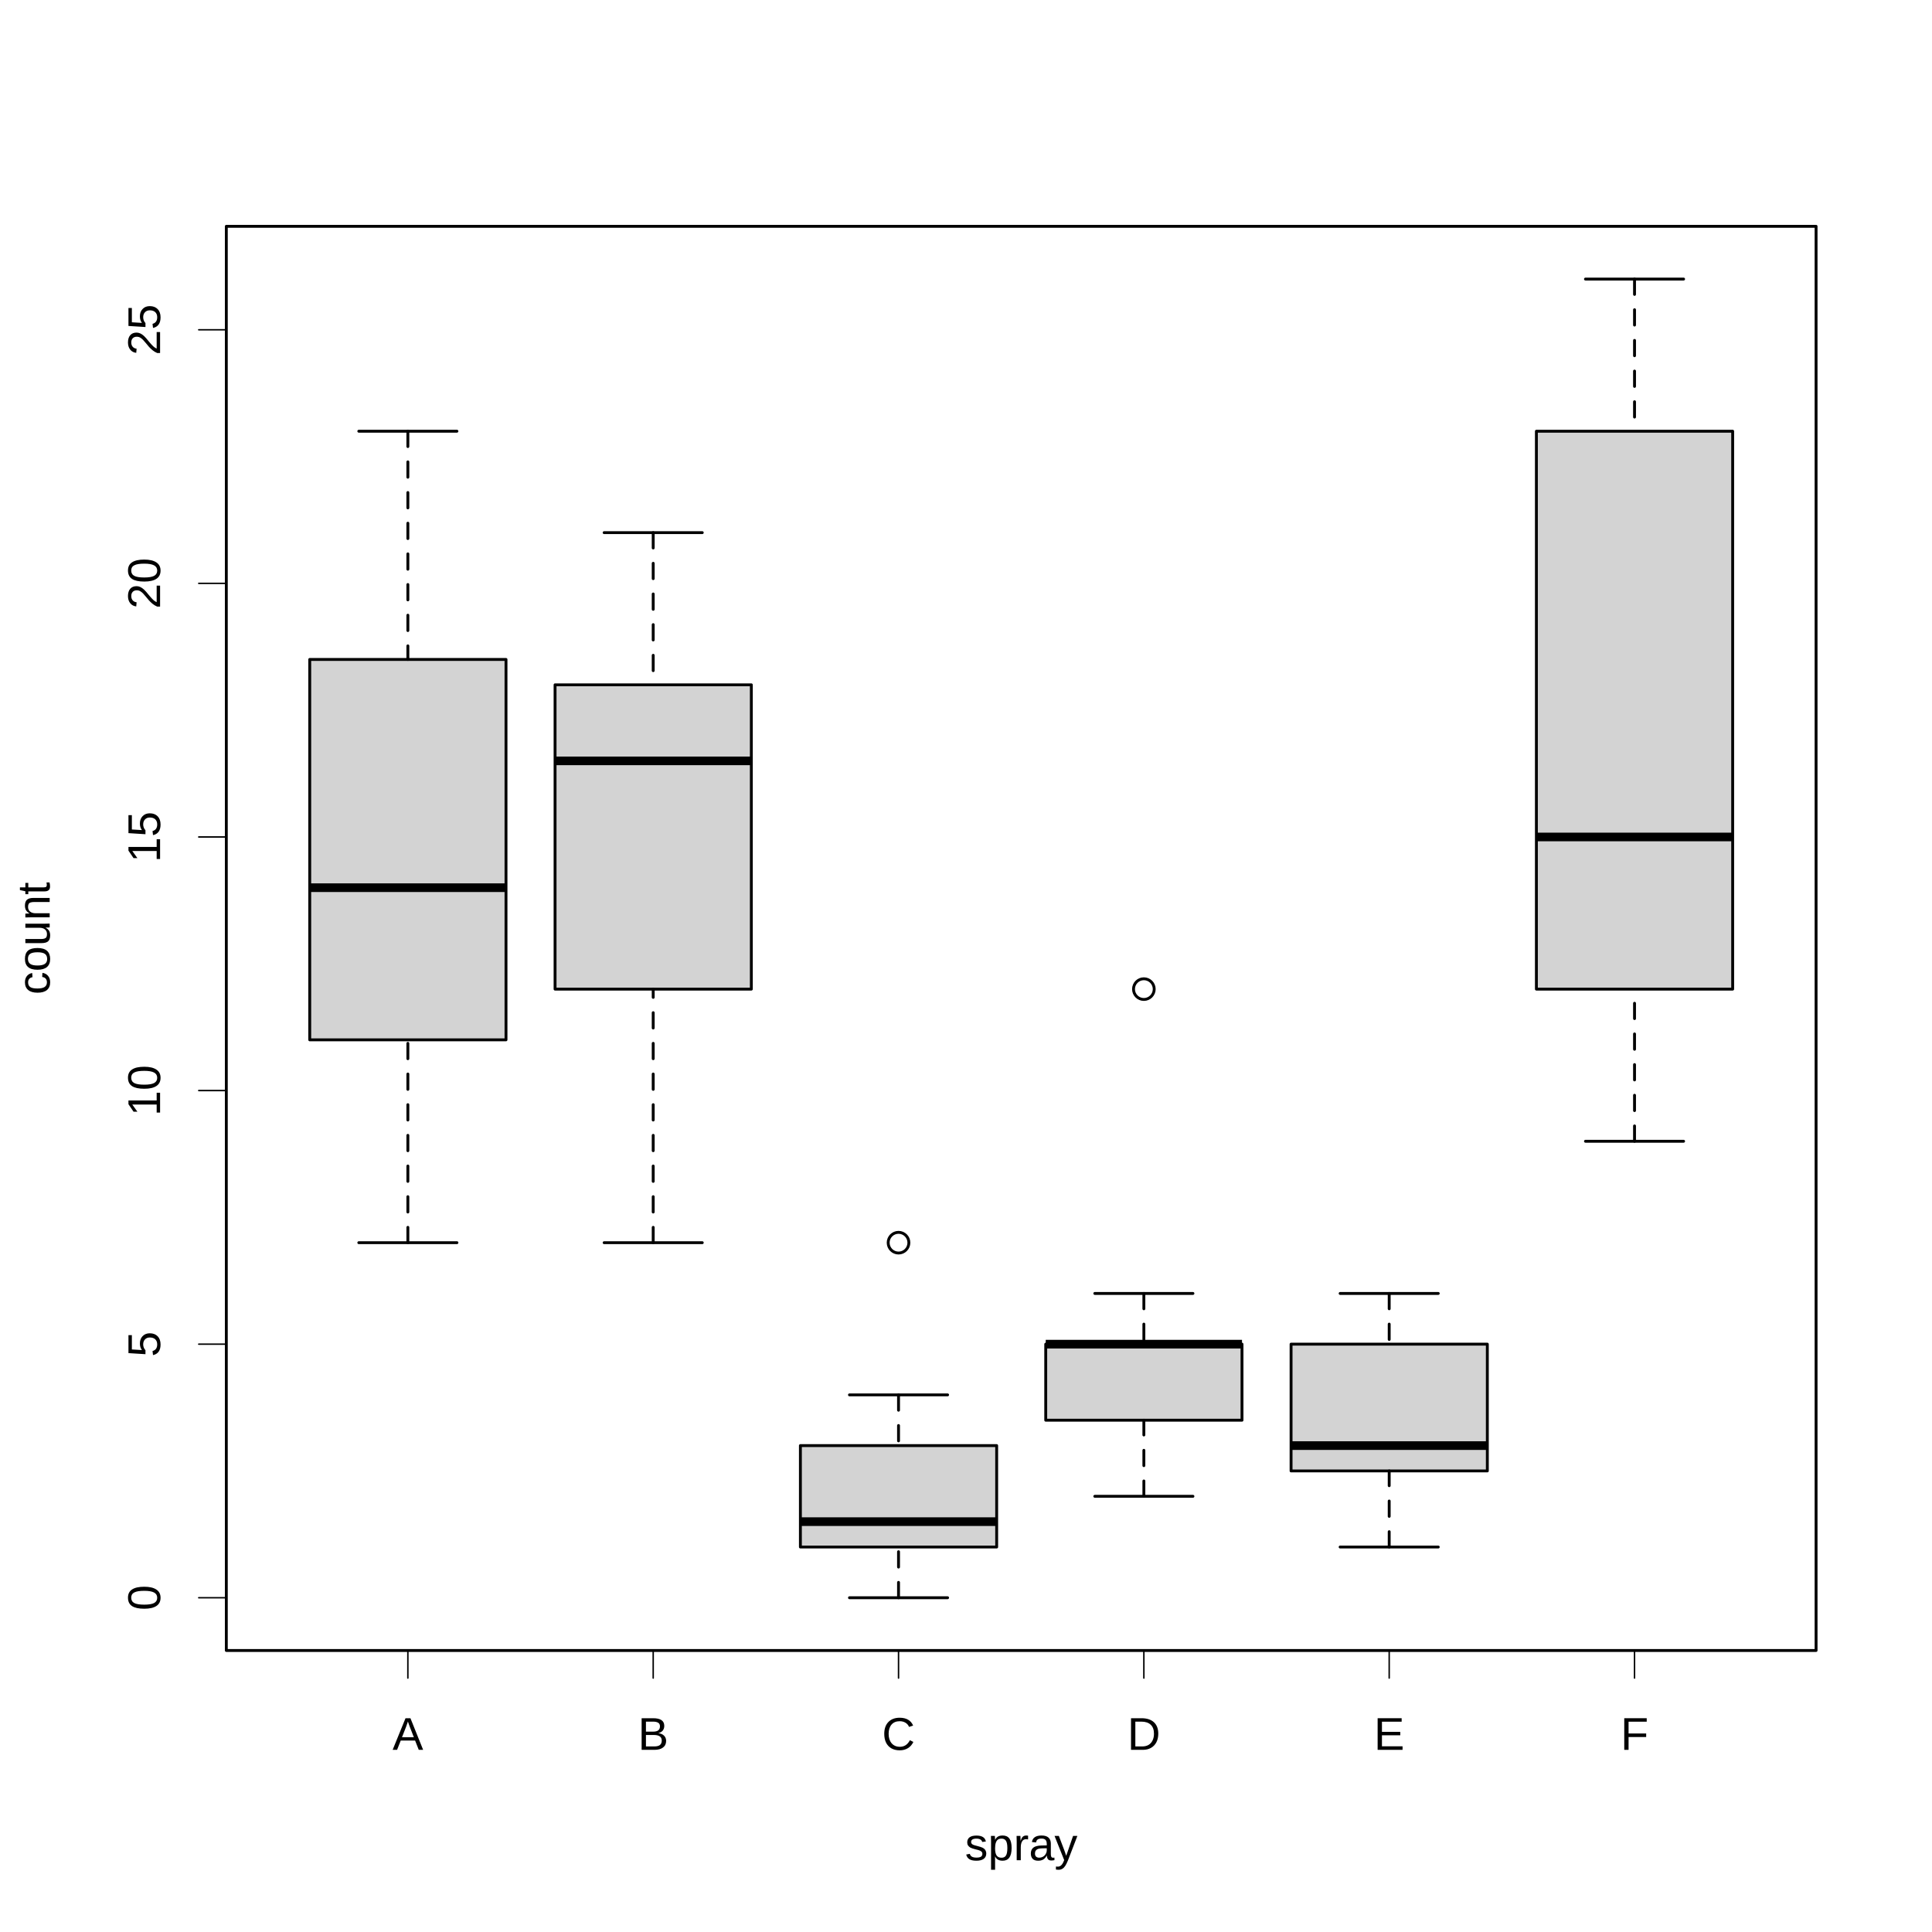
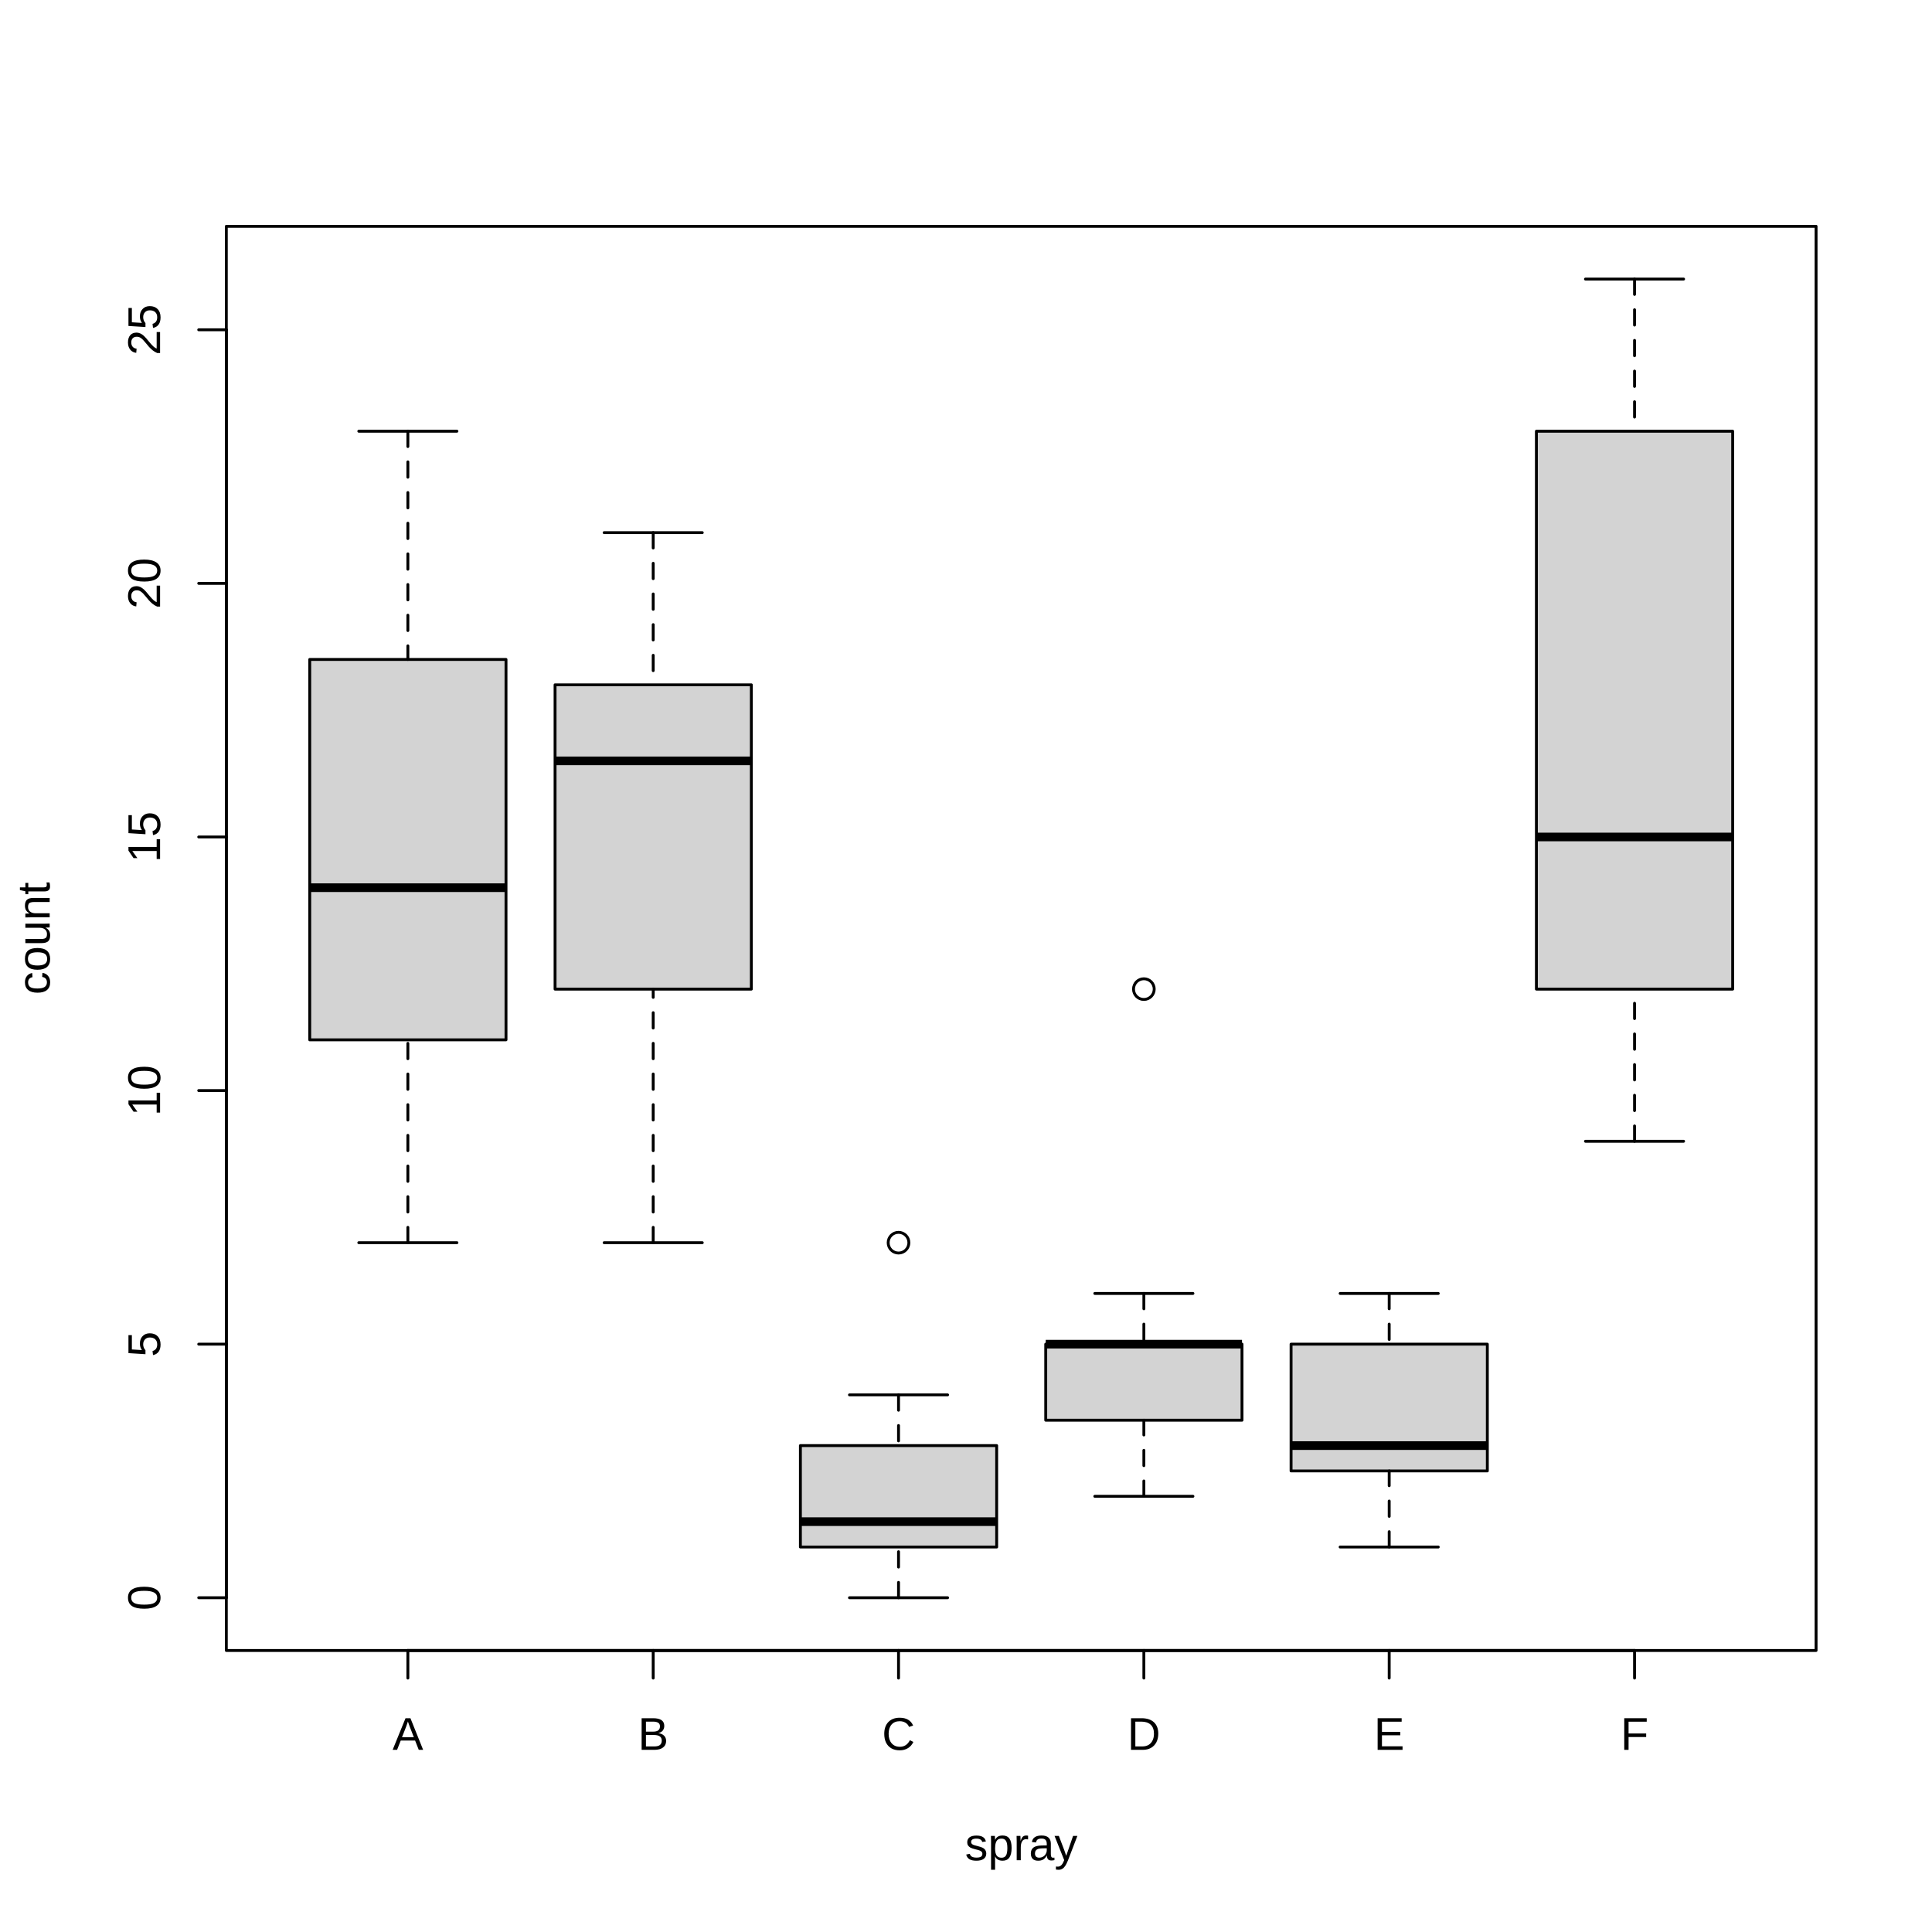
<svg xmlns="http://www.w3.org/2000/svg" class="svglite" width="504.00pt" height="504.00pt" viewBox="0 0 504.00 504.00">
  <defs>
    <style type="text/css">
    .svglite line, .svglite polyline, .svglite polygon, .svglite path, .svglite rect, .svglite circle {
      fill: none;
      stroke: #000000;
      stroke-linecap: round;
      stroke-linejoin: round;
      stroke-miterlimit: 10.00;
    }
    .svglite text {
      white-space: pre;
    }
  </style>
  </defs>
  <rect width="100%" height="100%" style="stroke: none; fill: #FFFFFF;" />
  <defs>
    <clipPath id="cpMC4wMHw1MDQuMDB8MC4wMHw1MDQuMDA=">
      <rect x="0.00" y="0.00" width="504.00" height="504.00" />
    </clipPath>
  </defs>
  <g clip-path="url(#cpMC4wMHw1MDQuMDB8MC4wMHw1MDQuMDA=)">
    <text x="266.40" y="485.28" text-anchor="middle" style="font-size: 12.00px; font-family: &quot;Liberation Sans&quot;;" textLength="29.35px" lengthAdjust="spacingAndGlyphs">spray</text>
    <text transform="translate(12.96,244.80) rotate(-90)" text-anchor="middle" style="font-size: 12.00px; font-family: &quot;Liberation Sans&quot;;" textLength="29.36px" lengthAdjust="spacingAndGlyphs">count</text>
-     <line x1="106.40" y1="430.56" x2="426.40" y2="430.56" style="stroke-width: 0.38;" />
-     <line x1="106.40" y1="430.56" x2="106.40" y2="437.76" style="stroke-width: 0.38;" />
-     <line x1="170.40" y1="430.56" x2="170.40" y2="437.76" style="stroke-width: 0.38;" />
-     <line x1="234.40" y1="430.56" x2="234.40" y2="437.76" style="stroke-width: 0.38;" />
-     <line x1="298.40" y1="430.56" x2="298.40" y2="437.76" style="stroke-width: 0.38;" />
-     <line x1="362.40" y1="430.56" x2="362.40" y2="437.76" style="stroke-width: 0.38;" />
-     <line x1="426.40" y1="430.56" x2="426.40" y2="437.76" style="stroke-width: 0.38;" />
+     <line x1="106.40" y1="430.56" x2="426.40" y2="430.56" style="stroke-width: 0.75;" />
+     <line x1="106.40" y1="430.56" x2="106.40" y2="437.76" style="stroke-width: 0.75;" />
+     <line x1="170.40" y1="430.56" x2="170.40" y2="437.76" style="stroke-width: 0.75;" />
+     <line x1="234.40" y1="430.56" x2="234.40" y2="437.76" style="stroke-width: 0.75;" />
+     <line x1="298.40" y1="430.56" x2="298.40" y2="437.76" style="stroke-width: 0.75;" />
+     <line x1="362.40" y1="430.56" x2="362.40" y2="437.76" style="stroke-width: 0.75;" />
+     <line x1="426.40" y1="430.56" x2="426.40" y2="437.76" style="stroke-width: 0.75;" />
    <text x="106.40" y="456.48" text-anchor="middle" style="font-size: 12.00px; font-family: &quot;Liberation Sans&quot;;" textLength="8.01px" lengthAdjust="spacingAndGlyphs">A</text>
    <text x="170.40" y="456.48" text-anchor="middle" style="font-size: 12.00px; font-family: &quot;Liberation Sans&quot;;" textLength="8.01px" lengthAdjust="spacingAndGlyphs">B</text>
    <text x="234.40" y="456.48" text-anchor="middle" style="font-size: 12.00px; font-family: &quot;Liberation Sans&quot;;" textLength="8.67px" lengthAdjust="spacingAndGlyphs">C</text>
    <text x="298.40" y="456.48" text-anchor="middle" style="font-size: 12.00px; font-family: &quot;Liberation Sans&quot;;" textLength="8.67px" lengthAdjust="spacingAndGlyphs">D</text>
    <text x="362.40" y="456.48" text-anchor="middle" style="font-size: 12.00px; font-family: &quot;Liberation Sans&quot;;" textLength="8.01px" lengthAdjust="spacingAndGlyphs">E</text>
    <text x="426.40" y="456.48" text-anchor="middle" style="font-size: 12.00px; font-family: &quot;Liberation Sans&quot;;" textLength="7.33px" lengthAdjust="spacingAndGlyphs">F</text>
-     <line x1="59.04" y1="416.80" x2="59.04" y2="86.03" style="stroke-width: 0.38;" />
-     <line x1="59.04" y1="416.80" x2="51.84" y2="416.80" style="stroke-width: 0.38;" />
-     <line x1="59.04" y1="350.65" x2="51.84" y2="350.65" style="stroke-width: 0.38;" />
-     <line x1="59.04" y1="284.49" x2="51.84" y2="284.49" style="stroke-width: 0.38;" />
-     <line x1="59.04" y1="218.34" x2="51.84" y2="218.34" style="stroke-width: 0.38;" />
-     <line x1="59.04" y1="152.18" x2="51.84" y2="152.18" style="stroke-width: 0.38;" />
-     <line x1="59.04" y1="86.03" x2="51.84" y2="86.03" style="stroke-width: 0.38;" />
+     <line x1="59.04" y1="416.80" x2="59.04" y2="86.03" style="stroke-width: 0.75;" />
+     <line x1="59.04" y1="416.80" x2="51.84" y2="416.80" style="stroke-width: 0.75;" />
+     <line x1="59.04" y1="350.65" x2="51.84" y2="350.65" style="stroke-width: 0.75;" />
+     <line x1="59.04" y1="284.49" x2="51.84" y2="284.49" style="stroke-width: 0.75;" />
+     <line x1="59.04" y1="218.34" x2="51.84" y2="218.34" style="stroke-width: 0.75;" />
+     <line x1="59.04" y1="152.18" x2="51.84" y2="152.18" style="stroke-width: 0.75;" />
+     <line x1="59.04" y1="86.03" x2="51.84" y2="86.03" style="stroke-width: 0.75;" />
    <text transform="translate(41.76,416.80) rotate(-90)" text-anchor="middle" style="font-size: 12.00px; font-family: &quot;Liberation Sans&quot;;" textLength="6.67px" lengthAdjust="spacingAndGlyphs">0</text>
    <text transform="translate(41.76,350.65) rotate(-90)" text-anchor="middle" style="font-size: 12.00px; font-family: &quot;Liberation Sans&quot;;" textLength="6.67px" lengthAdjust="spacingAndGlyphs">5</text>
    <text transform="translate(41.76,284.49) rotate(-90)" text-anchor="middle" style="font-size: 12.00px; font-family: &quot;Liberation Sans&quot;;" textLength="13.35px" lengthAdjust="spacingAndGlyphs">10</text>
    <text transform="translate(41.76,218.34) rotate(-90)" text-anchor="middle" style="font-size: 12.00px; font-family: &quot;Liberation Sans&quot;;" textLength="13.35px" lengthAdjust="spacingAndGlyphs">15</text>
    <text transform="translate(41.76,152.18) rotate(-90)" text-anchor="middle" style="font-size: 12.00px; font-family: &quot;Liberation Sans&quot;;" textLength="13.35px" lengthAdjust="spacingAndGlyphs">20</text>
    <text transform="translate(41.76,86.03) rotate(-90)" text-anchor="middle" style="font-size: 12.00px; font-family: &quot;Liberation Sans&quot;;" textLength="13.35px" lengthAdjust="spacingAndGlyphs">25</text>
    <polygon points="59.04,430.56 473.76,430.56 473.76,59.04 59.04,59.04 " style="stroke-width: 0.75;" />
  </g>
  <defs>
    <clipPath id="cpNTkuMDR8NDczLjc2fDU5LjA0fDQzMC41Ng==">
      <rect x="59.04" y="59.04" width="414.72" height="371.52" />
    </clipPath>
  </defs>
  <g clip-path="url(#cpNTkuMDR8NDczLjc2fDU5LjA0fDQzMC41Ng==)">
    <polygon points="80.80,271.26 132.00,271.26 132.00,172.03 80.80,172.03 " style="stroke-width: 0.75; stroke: none; fill: #D3D3D3;" />
    <line x1="80.80" y1="231.57" x2="132.00" y2="231.57" style="stroke-width: 2.25; stroke-linecap: butt;" />
    <line x1="106.40" y1="324.18" x2="106.40" y2="271.26" style="stroke-width: 0.75; stroke-dasharray: 4.00,4.00;" />
    <line x1="106.40" y1="112.49" x2="106.40" y2="172.03" style="stroke-width: 0.75; stroke-dasharray: 4.00,4.00;" />
    <line x1="93.60" y1="324.18" x2="119.20" y2="324.18" style="stroke-width: 0.75;" />
    <line x1="93.60" y1="112.49" x2="119.20" y2="112.49" style="stroke-width: 0.75;" />
    <polygon points="80.80,271.26 132.00,271.26 132.00,172.03 80.80,172.03 " style="stroke-width: 0.75;" />
    <polygon points="144.80,258.03 196.00,258.03 196.00,178.65 144.80,178.65 " style="stroke-width: 0.75; stroke: none; fill: #D3D3D3;" />
    <line x1="144.80" y1="198.49" x2="196.00" y2="198.49" style="stroke-width: 2.25; stroke-linecap: butt;" />
    <line x1="170.40" y1="324.18" x2="170.40" y2="258.03" style="stroke-width: 0.75; stroke-dasharray: 4.00,4.00;" />
    <line x1="170.40" y1="138.95" x2="170.40" y2="178.65" style="stroke-width: 0.75; stroke-dasharray: 4.00,4.00;" />
    <line x1="157.60" y1="324.18" x2="183.20" y2="324.18" style="stroke-width: 0.75;" />
    <line x1="157.60" y1="138.95" x2="183.20" y2="138.95" style="stroke-width: 0.75;" />
    <polygon points="144.80,258.03 196.00,258.03 196.00,178.65 144.80,178.65 " style="stroke-width: 0.75;" />
    <polygon points="208.80,403.57 260.00,403.57 260.00,377.11 208.80,377.11 " style="stroke-width: 0.75; stroke: none; fill: #D3D3D3;" />
    <line x1="208.80" y1="396.95" x2="260.00" y2="396.95" style="stroke-width: 2.25; stroke-linecap: butt;" />
    <line x1="234.40" y1="416.80" x2="234.40" y2="403.57" style="stroke-width: 0.75; stroke-dasharray: 4.00,4.00;" />
    <line x1="234.40" y1="363.88" x2="234.40" y2="377.11" style="stroke-width: 0.75; stroke-dasharray: 4.00,4.00;" />
    <line x1="221.60" y1="416.80" x2="247.20" y2="416.80" style="stroke-width: 0.75;" />
    <line x1="221.60" y1="363.88" x2="247.20" y2="363.88" style="stroke-width: 0.75;" />
    <polygon points="208.80,403.57 260.00,403.57 260.00,377.11 208.80,377.11 " style="stroke-width: 0.75;" />
    <circle cx="234.40" cy="324.18" r="2.70" style="stroke-width: 0.75;" />
    <polygon points="272.80,370.49 324.00,370.49 324.00,350.65 272.80,350.65 " style="stroke-width: 0.75; stroke: none; fill: #D3D3D3;" />
    <line x1="272.80" y1="350.65" x2="324.00" y2="350.65" style="stroke-width: 2.25; stroke-linecap: butt;" />
    <line x1="298.40" y1="390.34" x2="298.40" y2="370.49" style="stroke-width: 0.75; stroke-dasharray: 4.00,4.00;" />
    <line x1="298.40" y1="337.42" x2="298.40" y2="350.65" style="stroke-width: 0.75; stroke-dasharray: 4.00,4.00;" />
    <line x1="285.60" y1="390.34" x2="311.20" y2="390.34" style="stroke-width: 0.75;" />
    <line x1="285.60" y1="337.42" x2="311.20" y2="337.42" style="stroke-width: 0.75;" />
    <polygon points="272.80,370.49 324.00,370.49 324.00,350.65 272.80,350.65 " style="stroke-width: 0.75;" />
    <circle cx="298.40" cy="258.03" r="2.70" style="stroke-width: 0.75;" />
    <polygon points="336.80,383.72 388.00,383.72 388.00,350.65 336.80,350.65 " style="stroke-width: 0.75; stroke: none; fill: #D3D3D3;" />
    <line x1="336.80" y1="377.11" x2="388.00" y2="377.11" style="stroke-width: 2.25; stroke-linecap: butt;" />
    <line x1="362.40" y1="403.57" x2="362.40" y2="383.72" style="stroke-width: 0.75; stroke-dasharray: 4.00,4.00;" />
    <line x1="362.40" y1="337.42" x2="362.40" y2="350.65" style="stroke-width: 0.75; stroke-dasharray: 4.00,4.00;" />
    <line x1="349.60" y1="403.57" x2="375.20" y2="403.57" style="stroke-width: 0.75;" />
    <line x1="349.60" y1="337.42" x2="375.20" y2="337.42" style="stroke-width: 0.75;" />
    <polygon points="336.80,383.72 388.00,383.72 388.00,350.65 336.80,350.65 " style="stroke-width: 0.75;" />
    <polygon points="400.80,258.03 452.00,258.03 452.00,112.49 400.80,112.49 " style="stroke-width: 0.75; stroke: none; fill: #D3D3D3;" />
    <line x1="400.80" y1="218.34" x2="452.00" y2="218.34" style="stroke-width: 2.25; stroke-linecap: butt;" />
    <line x1="426.40" y1="297.72" x2="426.40" y2="258.03" style="stroke-width: 0.75; stroke-dasharray: 4.00,4.00;" />
    <line x1="426.40" y1="72.80" x2="426.40" y2="112.49" style="stroke-width: 0.75; stroke-dasharray: 4.00,4.00;" />
    <line x1="413.60" y1="297.72" x2="439.20" y2="297.72" style="stroke-width: 0.75;" />
    <line x1="413.60" y1="72.80" x2="439.20" y2="72.80" style="stroke-width: 0.75;" />
    <polygon points="400.80,258.03 452.00,258.03 452.00,112.49 400.80,112.49 " style="stroke-width: 0.75;" />
  </g>
</svg>
